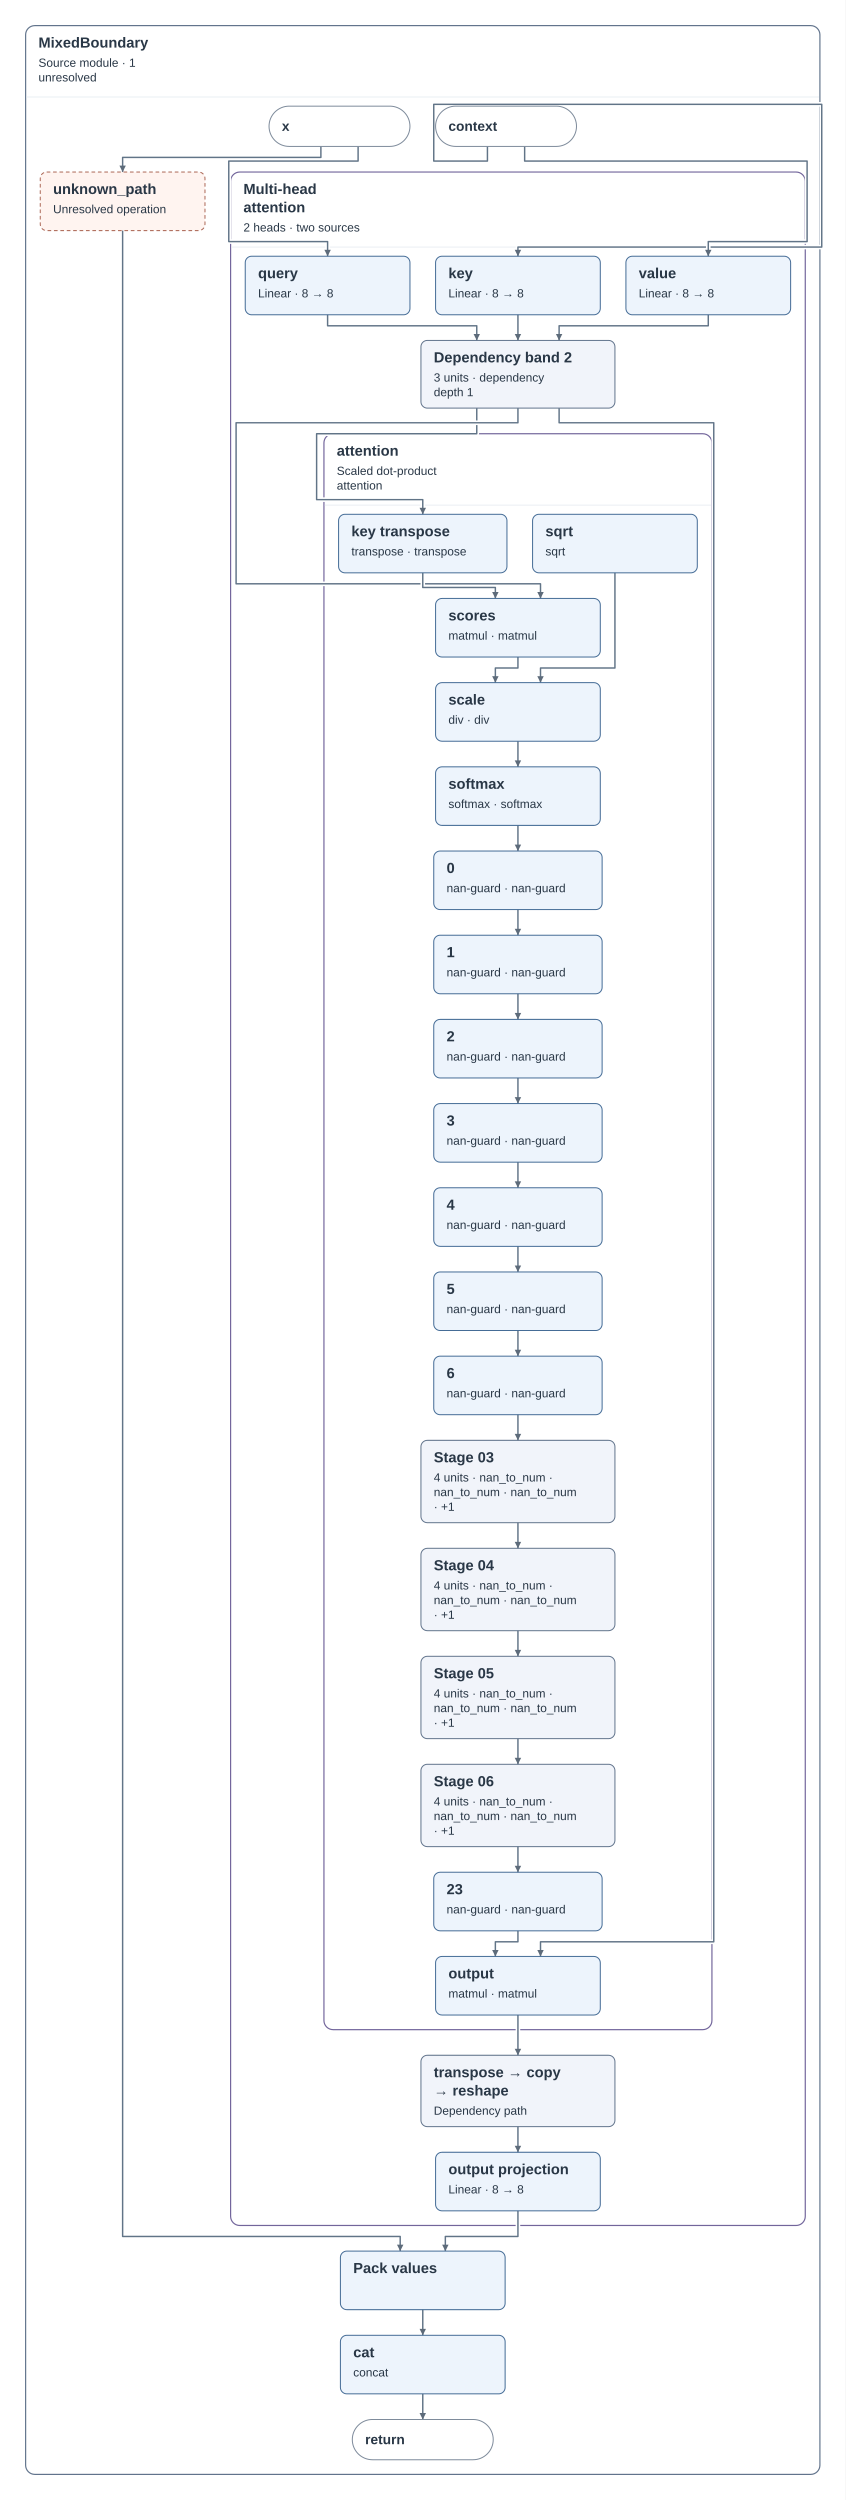
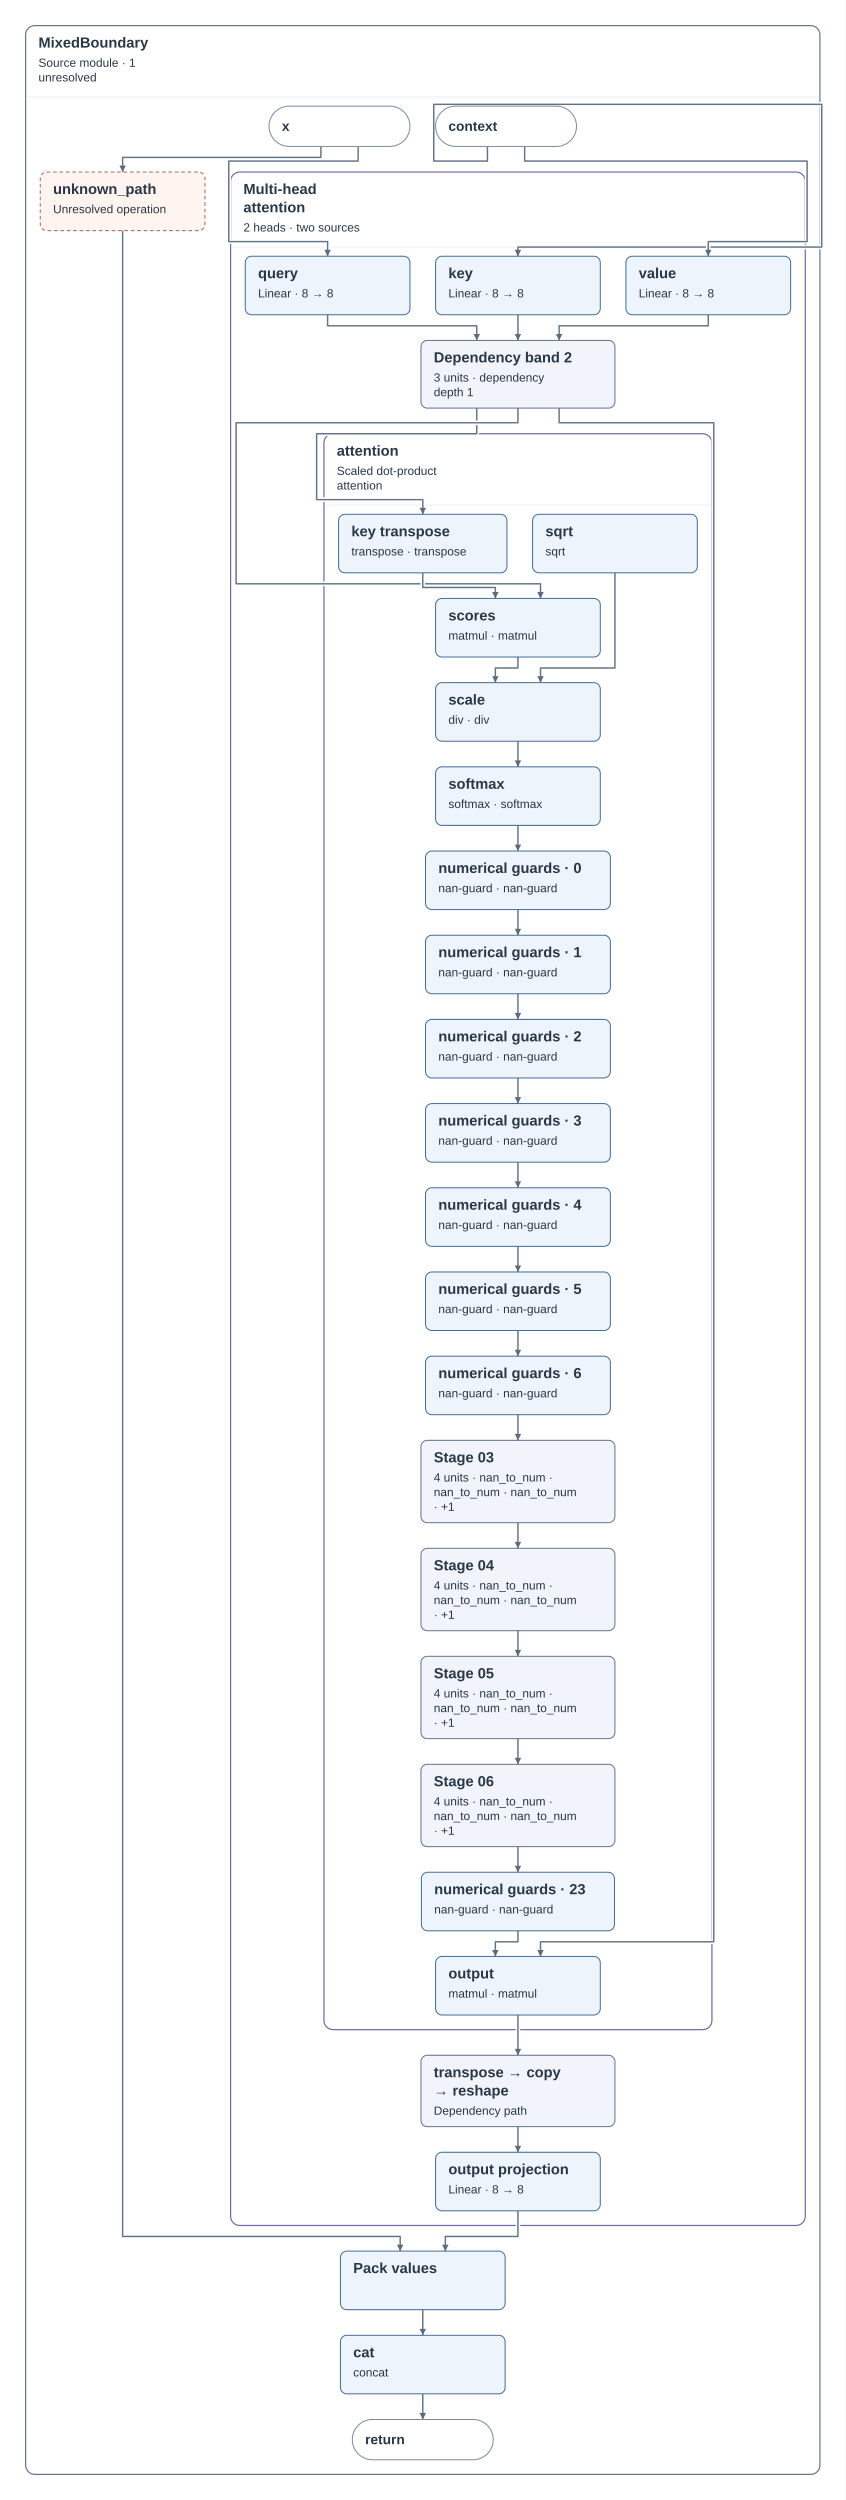
<svg xmlns="http://www.w3.org/2000/svg" class="publication" width="924px" height="2732px" viewBox="4 2 924 2732" role="img" aria-label="MixedBoundary">
  <style>.publication text{font-family:Arial,'Noto Sans SC',sans-serif;fill:#293746} .paper-edge{fill:none;stroke-width:1.6;stroke-linecap:round;stroke-linejoin:round;opacity:1;stroke-dasharray:none}.paper-edge-halo{fill:none;stroke:white;stroke-width:5;stroke-linejoin:round;pointer-events:none}.paper-edge.control{stroke-dasharray:5 4}.paper-port-label{font-size:13px;font-weight:500;fill:#526170}.paper-title{font-weight:600}.paper-caption{fill:#66717f;font-size:13px}</style>
  <defs>
    <marker id="paper-arrow" viewBox="0 0 10 10" refX="9" refY="5" markerWidth="5.5" markerHeight="5.5" orient="auto">
      <path d="M1 1 L9 5 L1 9Z" fill="#5d6b7a" stroke="none" />
    </marker>
  </defs>
  <rect x="4" y="2" width="924" height="2732" fill="#fff" />
  <g id="frames">
    <g class="node" data-node-id="model/90:4:composite:1" data-id="model/90:4:composite:1" transform="translate(32,30)">
      <rect width="868" height="2676" rx="10" fill="#ffffff" stroke="#62748c" stroke-width="1.3" />
      <path d="M1 78 H867" stroke="#e8edf2" fill="none" />
      <text x="14" y="24" font-size="16" class="paper-title">
        <tspan x="14" dy="0">MixedBoundary</tspan>
      </text>
      <text x="14" y="45" class="paper-caption">
        <tspan x="14" dy="0">Source module · 1</tspan>
        <tspan x="14" dy="16">unresolved</tspan>
      </text>
    </g>
    <g class="node" data-node-id="model/90:4:composite:1/68:4:composite:1" data-id="model/90:4:composite:1/68:4:composite:1" transform="translate(256,190)">
      <rect width="628" height="2244" rx="10" fill="#ffffff" stroke="#72659b" stroke-width="1.3" />
      <path d="M1 82 H627" stroke="#e8edf2" fill="none" />
      <text x="14" y="24" font-size="16" class="paper-title">
        <tspan x="14" dy="0">Multi-head</tspan>
        <tspan x="14" dy="20">attention</tspan>
      </text>
      <text x="14" y="65" class="paper-caption">
        <tspan x="14" dy="0">2 heads · two sources</tspan>
      </text>
    </g>
    <g class="node" data-node-id="model/90:4:composite:1/68:4:composite:1/44:0:composite:1" data-id="model/90:4:composite:1/68:4:composite:1/44:0:composite:1" transform="translate(358,476)">
      <rect width="424" height="1744" rx="10" fill="#ffffff" stroke="#72659b" stroke-width="1.3" />
      <path d="M1 78 H423" stroke="#e8edf2" fill="none" />
      <text x="14" y="24" font-size="16" class="paper-title">
        <tspan x="14" dy="0">attention</tspan>
      </text>
      <text x="14" y="45" class="paper-caption">
        <tspan x="14" dy="0">Scaled dot-product</tspan>
        <tspan x="14" dy="16">attention</tspan>
      </text>
    </g>
  </g>
  <g id="edges">
    <path class="paper-edge-halo" d="M395.333,162 L395.333,178 L254,178 L254,266 L362,266 L362,282" />
    <path class="edge paper-edge " data-edge-id="e00004" data-route-valid="true" data-canonical-source="model/90:4:composite:1/68:4:composite:1/68:22:interface:1" data-canonical-target="model/90:4:composite:1/68:4:composite:1/69:24:compute:1" data-source-port="out" data-target-port="arg:0" data-semantic-bindings="[{&quot;constraint&quot;:&quot;constraint:relation:linear-transform:model/90:4:composite:1/68:4:composite:1/69:24:compute:1&quot;,&quot;edge&quot;:&quot;e00004&quot;,&quot;role&quot;:&quot;input&quot;}]" d="M395.333,162 L395.333,178 L254,178 L254,266 L362,266 L362,282" stroke="#617487" marker-end="url(#paper-arrow)" />
    <path class="paper-edge-halo" d="M362,346 L362,358 L525,358 L525,374" />
    <path class="edge paper-edge " data-edge-id="e00005" data-route-valid="true" data-canonical-source="model/90:4:composite:1/68:4:composite:1/69:24:compute:1" data-canonical-target="model/90:4:composite:1/68:4:composite:1/60:4:composite:1/60:21:interface:1" data-source-port="out" data-target-port="x" data-semantic-bindings="[]" d="M362,346 L362,358 L525,358 L525,374" stroke="#617487" marker-end="url(#paper-arrow)" />
    <path class="paper-edge-halo" d="M536.667,162 L536.667,178 L478,178 L478,116 L902,116 L902,272 L570,272 L570,282" />
    <path class="edge paper-edge " data-edge-id="e00020" data-route-valid="true" data-canonical-source="model/90:4:composite:1/68:4:composite:1/68:25:interface:1" data-canonical-target="model/90:4:composite:1/68:4:composite:1/70:24:compute:1" data-source-port="out" data-target-port="arg:0" data-semantic-bindings="[{&quot;constraint&quot;:&quot;constraint:relation:linear-transform:model/90:4:composite:1/68:4:composite:1/70:24:compute:1&quot;,&quot;edge&quot;:&quot;e00020&quot;,&quot;role&quot;:&quot;input&quot;},{&quot;constraint&quot;:&quot;constraint:relation:source-uses:model/90:4:composite:1/90:25:interface:1&quot;,&quot;edge&quot;:&quot;e00020&quot;,&quot;role&quot;:&quot;input&quot;}]" d="M536.667,162 L536.667,178 L478,178 L478,116 L902,116 L902,272 L570,272 L570,282" stroke="#617487" marker-end="url(#paper-arrow)" />
    <path class="paper-edge-halo" d="M570,346 L570,374" />
    <path class="edge paper-edge " data-edge-id="e00021" data-route-valid="true" data-canonical-source="model/90:4:composite:1/68:4:composite:1/70:24:compute:1" data-canonical-target="model/90:4:composite:1/68:4:composite:1/60:4:composite:2/60:21:interface:1" data-source-port="out" data-target-port="x" data-semantic-bindings="[]" d="M570,346 L570,374" stroke="#617487" marker-end="url(#paper-arrow)" />
    <path class="paper-edge-halo" d="M577.333,162 L577.333,178 L886,178 L886,266 L778,266 L778,282" />
    <path class="edge paper-edge " data-edge-id="e00036" data-route-valid="true" data-canonical-source="model/90:4:composite:1/68:4:composite:1/68:34:interface:1" data-canonical-target="model/90:4:composite:1/68:4:composite:1/71:24:compute:1" data-source-port="out" data-target-port="arg:0" data-semantic-bindings="[{&quot;constraint&quot;:&quot;constraint:relation:linear-transform:model/90:4:composite:1/68:4:composite:1/71:24:compute:1&quot;,&quot;edge&quot;:&quot;e00036&quot;,&quot;role&quot;:&quot;input&quot;},{&quot;constraint&quot;:&quot;constraint:relation:source-uses:model/90:4:composite:1/90:25:interface:1&quot;,&quot;edge&quot;:&quot;e00036&quot;,&quot;role&quot;:&quot;input&quot;}]" d="M577.333,162 L577.333,178 L886,178 L886,266 L778,266 L778,282" stroke="#617487" marker-end="url(#paper-arrow)" />
    <path class="paper-edge-halo" d="M778,346 L778,358 L615,358 L615,374" />
    <path class="edge paper-edge " data-edge-id="e00037" data-route-valid="true" data-canonical-source="model/90:4:composite:1/68:4:composite:1/71:24:compute:1" data-canonical-target="model/90:4:composite:1/68:4:composite:1/60:4:composite:3/60:21:interface:1" data-source-port="out" data-target-port="x" data-semantic-bindings="[]" d="M778,346 L778,358 L615,358 L615,374" stroke="#617487" marker-end="url(#paper-arrow)" />
    <path class="paper-edge-halo" d="M525,448 L525,476 L350,476 L350,548 L466,548 L466,564" />
    <path class="edge paper-edge " data-edge-id="e00056" data-route-valid="true" data-canonical-source="model/90:4:composite:1/68:4:composite:1/44:0:composite:1/7:0:composite:1/7:19:interface:1" data-canonical-target="model/90:4:composite:1/68:4:composite:1/44:0:composite:1/7:0:composite:1/8:27:compute:1" data-source-port="out" data-target-port="receiver" data-semantic-bindings="[{&quot;constraint&quot;:&quot;constraint:relation:axis-transform:model/90:4:composite:1/68:4:composite:1/44:0:composite:1/7:0:composite:1/8:27:compute:1&quot;,&quot;edge&quot;:&quot;e00056&quot;,&quot;role&quot;:&quot;input&quot;}]" d="M525,448 L525,476 L350,476 L350,548 L466,548 L466,564" stroke="#617487" marker-end="url(#paper-arrow)" />
    <path class="paper-edge-halo" d="M570,448 L570,464 L262,464 L262,640 L594.667,640 L594.667,656" />
    <path class="edge paper-edge " data-edge-id="e00057" data-route-valid="true" data-canonical-source="model/90:4:composite:1/68:4:composite:1/44:0:composite:1/7:0:composite:1/7:16:interface:1" data-canonical-target="model/90:4:composite:1/68:4:composite:1/44:0:composite:1/7:0:composite:1/8:11:compute:2" data-source-port="out" data-target-port="arg:0" data-semantic-bindings="[{&quot;constraint&quot;:&quot;constraint:relation:source-uses:model/90:4:composite:1/68:4:composite:1/60:4:composite:1/62:15:compute:3&quot;,&quot;edge&quot;:&quot;e00057&quot;,&quot;role&quot;:&quot;input&quot;}]" d="M570,448 L570,464 L262,464 L262,640 L594.667,640 L594.667,656" stroke="#617487" marker-end="url(#paper-arrow)" />
    <path class="paper-edge-halo" d="M466,628 L466,644 L545.333,644 L545.333,656" />
    <path class="edge paper-edge " data-edge-id="e00058" data-route-valid="true" data-canonical-source="model/90:4:composite:1/68:4:composite:1/44:0:composite:1/7:0:composite:1/8:27:compute:1" data-canonical-target="model/90:4:composite:1/68:4:composite:1/44:0:composite:1/7:0:composite:1/8:11:compute:2" data-source-port="out" data-target-port="arg:1" data-semantic-bindings="[]" d="M466,628 L466,644 L545.333,644 L545.333,656" stroke="#617487" marker-end="url(#paper-arrow)" />
    <path class="paper-edge-halo" d="M570,720 L570,732 L545.333,732 L545.333,748" />
    <path class="edge paper-edge " data-edge-id="e00059" data-route-valid="true" data-canonical-source="model/90:4:composite:1/68:4:composite:1/44:0:composite:1/7:0:composite:1/8:11:compute:2" data-canonical-target="model/90:4:composite:1/68:4:composite:1/44:0:composite:1/7:0:composite:1/8:11:compute:1" data-source-port="out" data-target-port="0" data-semantic-bindings="[{&quot;constraint&quot;:&quot;constraint:relation:arithmetic:model/90:4:composite:1/68:4:composite:1/44:0:composite:1/7:0:composite:1/8:11:compute:1&quot;,&quot;edge&quot;:&quot;e00059&quot;,&quot;role&quot;:&quot;input&quot;}]" d="M570,720 L570,732 L545.333,732 L545.333,748" stroke="#617487" marker-end="url(#paper-arrow)" />
    <path class="paper-edge-halo" d="M676,628 L676,732 L594.667,732 L594.667,748" />
    <path class="edge paper-edge " data-edge-id="e00062" data-route-valid="true" data-canonical-source="model/90:4:composite:1/68:4:composite:1/44:0:composite:1/7:0:composite:1/8:50:compute:1" data-canonical-target="model/90:4:composite:1/68:4:composite:1/44:0:composite:1/7:0:composite:1/8:11:compute:1" data-source-port="out" data-target-port="2" data-semantic-bindings="[{&quot;constraint&quot;:&quot;constraint:relation:arithmetic:model/90:4:composite:1/68:4:composite:1/44:0:composite:1/7:0:composite:1/8:11:compute:1&quot;,&quot;edge&quot;:&quot;e00062&quot;,&quot;role&quot;:&quot;input&quot;}]" d="M676,628 L676,732 L594.667,732 L594.667,748" stroke="#617487" marker-end="url(#paper-arrow)" />
    <path class="paper-edge-halo" d="M570,812 L570,840" />
    <path class="edge paper-edge " data-edge-id="e00066" data-route-valid="true" data-canonical-source="model/90:4:composite:1/68:4:composite:1/44:0:composite:1/11:0:composite:1/11:22:interface:1" data-canonical-target="model/90:4:composite:1/68:4:composite:1/44:0:composite:1/11:0:composite:1/12:14:compute:1" data-source-port="out" data-target-port="arg:0" data-semantic-bindings="[{&quot;constraint&quot;:&quot;constraint:relation:axis-normalization:model/90:4:composite:1/68:4:composite:1/44:0:composite:1/11:0:composite:1/12:14:compute:1&quot;,&quot;edge&quot;:&quot;e00066&quot;,&quot;role&quot;:&quot;input&quot;}]" d="M570,812 L570,840" stroke="#617487" marker-end="url(#paper-arrow)" />
    <path class="paper-edge-halo" d="M570,904 L570,932" />
    <path class="edge paper-edge " data-edge-id="e00068" data-route-valid="true" data-canonical-source="model/90:4:composite:1/68:4:composite:1/44:0:composite:1/11:0:composite:1/12:4:value-alias:1" data-canonical-target="model/90:4:composite:1/68:4:composite:1/44:0:composite:1/11:0:composite:1/13:14:compute:1" data-source-port="out" data-target-port="arg:0" data-semantic-bindings="[]" d="M570,904 L570,932" stroke="#617487" marker-end="url(#paper-arrow)" />
    <path class="paper-edge-halo" d="M570,996 L570,1024" />
    <path class="edge paper-edge " data-edge-id="e00070" data-route-valid="true" data-canonical-source="model/90:4:composite:1/68:4:composite:1/44:0:composite:1/11:0:composite:1/13:4:value-alias:1" data-canonical-target="model/90:4:composite:1/68:4:composite:1/44:0:composite:1/11:0:composite:1/14:14:compute:1" data-source-port="out" data-target-port="arg:0" data-semantic-bindings="[]" d="M570,996 L570,1024" stroke="#617487" marker-end="url(#paper-arrow)" />
    <path class="paper-edge-halo" d="M570,1088 L570,1116" />
    <path class="edge paper-edge " data-edge-id="e00072" data-route-valid="true" data-canonical-source="model/90:4:composite:1/68:4:composite:1/44:0:composite:1/11:0:composite:1/14:4:value-alias:1" data-canonical-target="model/90:4:composite:1/68:4:composite:1/44:0:composite:1/11:0:composite:1/15:14:compute:1" data-source-port="out" data-target-port="arg:0" data-semantic-bindings="[]" d="M570,1088 L570,1116" stroke="#617487" marker-end="url(#paper-arrow)" />
    <path class="paper-edge-halo" d="M570,1180 L570,1208" />
    <path class="edge paper-edge " data-edge-id="e00074" data-route-valid="true" data-canonical-source="model/90:4:composite:1/68:4:composite:1/44:0:composite:1/11:0:composite:1/15:4:value-alias:1" data-canonical-target="model/90:4:composite:1/68:4:composite:1/44:0:composite:1/11:0:composite:1/16:14:compute:1" data-source-port="out" data-target-port="arg:0" data-semantic-bindings="[]" d="M570,1180 L570,1208" stroke="#617487" marker-end="url(#paper-arrow)" />
    <path class="paper-edge-halo" d="M570,1272 L570,1300" />
    <path class="edge paper-edge " data-edge-id="e00076" data-route-valid="true" data-canonical-source="model/90:4:composite:1/68:4:composite:1/44:0:composite:1/11:0:composite:1/16:4:value-alias:1" data-canonical-target="model/90:4:composite:1/68:4:composite:1/44:0:composite:1/11:0:composite:1/17:14:compute:1" data-source-port="out" data-target-port="arg:0" data-semantic-bindings="[]" d="M570,1272 L570,1300" stroke="#617487" marker-end="url(#paper-arrow)" />
    <path class="paper-edge-halo" d="M570,1364 L570,1392" />
    <path class="edge paper-edge " data-edge-id="e00078" data-route-valid="true" data-canonical-source="model/90:4:composite:1/68:4:composite:1/44:0:composite:1/11:0:composite:1/17:4:value-alias:1" data-canonical-target="model/90:4:composite:1/68:4:composite:1/44:0:composite:1/11:0:composite:1/18:14:compute:1" data-source-port="out" data-target-port="arg:0" data-semantic-bindings="[]" d="M570,1364 L570,1392" stroke="#617487" marker-end="url(#paper-arrow)" />
    <path class="paper-edge-halo" d="M570,1456 L570,1484" />
    <path class="edge paper-edge " data-edge-id="e00080" data-route-valid="true" data-canonical-source="model/90:4:composite:1/68:4:composite:1/44:0:composite:1/11:0:composite:1/18:4:value-alias:1" data-canonical-target="model/90:4:composite:1/68:4:composite:1/44:0:composite:1/11:0:composite:1/19:14:compute:1" data-source-port="out" data-target-port="arg:0" data-semantic-bindings="[]" d="M570,1456 L570,1484" stroke="#617487" marker-end="url(#paper-arrow)" />
    <path class="paper-edge-halo" d="M570,1548 L570,1576" />
    <path class="edge paper-edge " data-edge-id="e00082" data-route-valid="true" data-canonical-source="model/90:4:composite:1/68:4:composite:1/44:0:composite:1/11:0:composite:1/19:4:value-alias:1" data-canonical-target="model/90:4:composite:1/68:4:composite:1/44:0:composite:1/11:0:composite:1/20:14:compute:1" data-source-port="out" data-target-port="arg:0" data-semantic-bindings="[]" d="M570,1548 L570,1576" stroke="#617487" marker-end="url(#paper-arrow)" />
    <path class="paper-edge-halo" d="M570,1666 L570,1694" />
    <path class="edge paper-edge " data-edge-id="e00090" data-route-valid="true" data-canonical-source="model/90:4:composite:1/68:4:composite:1/44:0:composite:1/11:0:composite:1/23:4:value-alias:1" data-canonical-target="model/90:4:composite:1/68:4:composite:1/44:0:composite:1/11:0:composite:1/24:14:compute:1" data-source-port="out" data-target-port="arg:0" data-semantic-bindings="[]" d="M570,1666 L570,1694" stroke="#617487" marker-end="url(#paper-arrow)" />
    <path class="paper-edge-halo" d="M570,1784 L570,1812" />
    <path class="edge paper-edge " data-edge-id="e00098" data-route-valid="true" data-canonical-source="model/90:4:composite:1/68:4:composite:1/44:0:composite:1/11:0:composite:1/27:4:value-alias:1" data-canonical-target="model/90:4:composite:1/68:4:composite:1/44:0:composite:1/11:0:composite:1/28:14:compute:1" data-source-port="out" data-target-port="arg:0" data-semantic-bindings="[]" d="M570,1784 L570,1812" stroke="#617487" marker-end="url(#paper-arrow)" />
    <path class="paper-edge-halo" d="M570,1902 L570,1930" />
    <path class="edge paper-edge " data-edge-id="e00106" data-route-valid="true" data-canonical-source="model/90:4:composite:1/68:4:composite:1/44:0:composite:1/11:0:composite:1/31:4:value-alias:1" data-canonical-target="model/90:4:composite:1/68:4:composite:1/44:0:composite:1/11:0:composite:1/32:14:compute:1" data-source-port="out" data-target-port="arg:0" data-semantic-bindings="[]" d="M570,1902 L570,1930" stroke="#617487" marker-end="url(#paper-arrow)" />
    <path class="paper-edge-halo" d="M570,2020 L570,2048" />
    <path class="edge paper-edge " data-edge-id="e00114" data-route-valid="true" data-canonical-source="model/90:4:composite:1/68:4:composite:1/44:0:composite:1/11:0:composite:1/35:4:value-alias:1" data-canonical-target="model/90:4:composite:1/68:4:composite:1/44:0:composite:1/11:0:composite:1/36:14:compute:1" data-source-port="out" data-target-port="arg:0" data-semantic-bindings="[]" d="M570,2020 L570,2048" stroke="#617487" marker-end="url(#paper-arrow)" />
    <path class="paper-edge-halo" d="M570,2112 L570,2124 L545.333,2124 L545.333,2140" />
    <path class="edge paper-edge " data-edge-id="e00120" data-route-valid="true" data-canonical-source="model/90:4:composite:1/68:4:composite:1/44:0:composite:1/40:0:composite:1/40:20:interface:1" data-canonical-target="model/90:4:composite:1/68:4:composite:1/44:0:composite:1/40:0:composite:1/41:11:compute:1" data-source-port="out" data-target-port="arg:0" data-semantic-bindings="[]" d="M570,2112 L570,2124 L545.333,2124 L545.333,2140" stroke="#617487" marker-end="url(#paper-arrow)" />
    <path class="paper-edge-halo" d="M615,448 L615,464 L784,464 L784,2124 L594.667,2124 L594.667,2140" />
    <path class="edge paper-edge " data-edge-id="e00121" data-route-valid="true" data-canonical-source="model/90:4:composite:1/68:4:composite:1/44:0:composite:1/40:0:composite:1/40:29:interface:1" data-canonical-target="model/90:4:composite:1/68:4:composite:1/44:0:composite:1/40:0:composite:1/41:11:compute:1" data-source-port="out" data-target-port="arg:1" data-semantic-bindings="[]" d="M615,448 L615,464 L784,464 L784,2124 L594.667,2124 L594.667,2140" stroke="#617487" marker-end="url(#paper-arrow)" />
    <path class="paper-edge-halo" d="M570,2204 L570,2248" />
    <path class="edge paper-edge " data-edge-id="e00124" data-route-valid="true" data-canonical-source="model/90:4:composite:1/68:4:composite:1/44:0:composite:1/47:4:interface:1" data-canonical-target="model/90:4:composite:1/68:4:composite:1/64:4:composite:1/64:22:interface:1" data-source-port="out" data-target-port="x" data-semantic-bindings="[]" d="M570,2204 L570,2248" stroke="#617487" marker-end="url(#paper-arrow)" />
    <path class="paper-edge-halo" d="M570,2326 L570,2354" />
    <path class="edge paper-edge " data-edge-id="e00140" data-route-valid="true" data-canonical-source="model/90:4:composite:1/68:4:composite:1/64:4:composite:1/66:8:interface:1" data-canonical-target="model/90:4:composite:1/68:4:composite:1/72:15:compute:1" data-source-port="out" data-target-port="arg:0" data-semantic-bindings="[{&quot;constraint&quot;:&quot;constraint:relation:linear-transform:model/90:4:composite:1/68:4:composite:1/72:15:compute:1&quot;,&quot;edge&quot;:&quot;e00140&quot;,&quot;role&quot;:&quot;input&quot;}]" d="M570,2326 L570,2354" stroke="#617487" marker-end="url(#paper-arrow)" />
    <path class="paper-edge-halo" d="M354.667,162 L354.667,174 L138,174 L138,190" />
    <path class="edge paper-edge " data-edge-id="e00143" data-route-valid="true" data-canonical-source="model/90:4:composite:1/90:22:interface:1" data-canonical-target="model/90:4:composite:1/92:16:opaque:1" data-source-port="out" data-target-port="arg:0" data-semantic-bindings="[{&quot;constraint&quot;:&quot;constraint:relation:unknown-boundary:model/90:4:composite:1/92:16:opaque:1&quot;,&quot;edge&quot;:&quot;e00143&quot;,&quot;role&quot;:&quot;input&quot;}]" d="M354.667,162 L354.667,174 L138,174 L138,190" stroke="#617487" marker-end="url(#paper-arrow)" />
    <path class="paper-edge-halo" d="M570,2418 L570,2446 L490.667,2446 L490.667,2462" />
    <path class="edge paper-edge " data-edge-id="e00145" data-route-valid="true" data-canonical-source="model/90:4:composite:1/91:8:value-alias:1" data-canonical-target="model/90:4:composite:1/93:25:compute:1" data-source-port="out" data-target-port="0" data-semantic-bindings="[]" d="M570,2418 L570,2446 L490.667,2446 L490.667,2462" stroke="#617487" marker-end="url(#paper-arrow)" />
    <path class="paper-edge-halo" d="M138,254 L138,2446 L441.333,2446 L441.333,2462" />
    <path class="edge paper-edge " data-edge-id="e00146" data-route-valid="true" data-canonical-source="model/90:4:composite:1/92:8:value-alias:1" data-canonical-target="model/90:4:composite:1/93:25:compute:1" data-source-port="out" data-target-port="1" data-semantic-bindings="[{&quot;constraint&quot;:&quot;constraint:relation:unknown-boundary:model/90:4:composite:1/92:16:opaque:1&quot;,&quot;edge&quot;:&quot;e00144&quot;,&quot;role&quot;:&quot;result&quot;}]" d="M138,254 L138,2446 L441.333,2446 L441.333,2462" stroke="#617487" marker-end="url(#paper-arrow)" />
    <path class="paper-edge-halo" d="M466,2526 L466,2554" />
    <path class="edge paper-edge " data-edge-id="e00147" data-route-valid="true" data-canonical-source="model/90:4:composite:1/93:25:compute:1" data-canonical-target="model/90:4:composite:1/93:15:compute:1" data-source-port="out" data-target-port="arg:0" data-semantic-bindings="[]" d="M466,2526 L466,2554" stroke="#617487" marker-end="url(#paper-arrow)" />
    <path class="paper-edge-halo" d="M466,2618 L466,2646" />
    <path class="edge paper-edge " data-edge-id="e00148" data-route-valid="true" data-canonical-source="model/90:4:composite:1/93:15:compute:1" data-canonical-target="model/90:4:composite:1/93:8:interface:1" data-source-port="out" data-target-port="in" data-semantic-bindings="[]" d="M466,2618 L466,2646" stroke="#617487" marker-end="url(#paper-arrow)" />
  </g>
  <g id="nodes">
    <g class="node" data-node-id="model/90:4:composite:1/90:22:interface:1" data-id="model/90:4:composite:1/90:22:interface:1" transform="translate(298,118)">
      <rect width="154" height="44" rx="22" fill="#ffffff" stroke="#7e8b9b" stroke-width="1.1" />
      <text x="14" y="27" font-size="15" class="paper-title">
        <tspan x="14" dy="0">x</tspan>
      </text>
    </g>
    <g class="node" data-node-id="model/90:4:composite:1/90:25:interface:1" data-id="model/90:4:composite:1/90:25:interface:1" transform="translate(480,118)">
      <rect width="154" height="44" rx="22" fill="#ffffff" stroke="#7e8b9b" stroke-width="1.1" />
      <text x="14" y="27" font-size="15" class="paper-title">
        <tspan x="14" dy="0">context</tspan>
      </text>
    </g>
    <g class="node" data-node-id="model/90:4:composite:1/92:16:opaque:1" data-id="model/90:4:composite:1/92:16:opaque:1" transform="translate(48,190)">
      <rect width="180" height="64" rx="7" fill="#fff4f0" stroke="#ac6857" stroke-width="1.1" stroke-dasharray="4 3" />
      <text x="14" y="24" font-size="16" class="paper-title">
        <tspan x="14" dy="0">unknown_path</tspan>
      </text>
      <text x="14" y="45" class="paper-caption">
        <tspan x="14" dy="0">Unresolved operation</tspan>
      </text>
    </g>
    <g class="node" data-node-id="model/90:4:composite:1/93:25:compute:1" data-id="model/90:4:composite:1/93:25:compute:1" transform="translate(376,2462)">
      <rect width="180" height="64" rx="7" fill="#edf4fc" stroke="#456c96" stroke-width="1.1" />
      <text x="14" y="24" font-size="16" class="paper-title">
        <tspan x="14" dy="0">Pack values</tspan>
      </text>
    </g>
    <g class="node" data-node-id="model/90:4:composite:1/93:15:compute:1" data-id="model/90:4:composite:1/93:15:compute:1" transform="translate(376,2554)">
      <rect width="180" height="64" rx="7" fill="#edf4fc" stroke="#456c96" stroke-width="1.1" />
      <text x="14" y="24" font-size="16" class="paper-title">
        <tspan x="14" dy="0">cat</tspan>
      </text>
      <text x="14" y="45" class="paper-caption">
        <tspan x="14" dy="0">concat</tspan>
      </text>
    </g>
    <g class="node" data-node-id="model/90:4:composite:1/93:8:interface:1" data-id="model/90:4:composite:1/93:8:interface:1" transform="translate(389,2646)">
      <rect width="154" height="44" rx="22" fill="#ffffff" stroke="#7e8b9b" stroke-width="1.1" />
      <text x="14" y="27" font-size="15" class="paper-title">
        <tspan x="14" dy="0">return</tspan>
      </text>
    </g>
    <g class="node" data-node-id="model/90:4:composite:1/68:4:composite:1/69:24:compute:1" data-id="model/90:4:composite:1/68:4:composite:1/69:24:compute:1" transform="translate(272,282)">
      <rect width="180" height="64" rx="7" fill="#edf4fc" stroke="#456c96" stroke-width="1.1" />
      <text x="14" y="24" font-size="16" class="paper-title">
        <tspan x="14" dy="0">query</tspan>
      </text>
      <text x="14" y="45" class="paper-caption">
        <tspan x="14" dy="0">Linear · 8 → 8</tspan>
      </text>
    </g>
    <g class="node" data-node-id="model/90:4:composite:1/68:4:composite:1/70:24:compute:1" data-id="model/90:4:composite:1/68:4:composite:1/70:24:compute:1" transform="translate(480,282)">
      <rect width="180" height="64" rx="7" fill="#edf4fc" stroke="#456c96" stroke-width="1.1" />
      <text x="14" y="24" font-size="16" class="paper-title">
        <tspan x="14" dy="0">key</tspan>
      </text>
      <text x="14" y="45" class="paper-caption">
        <tspan x="14" dy="0">Linear · 8 → 8</tspan>
      </text>
    </g>
    <g class="node" data-node-id="model/90:4:composite:1/68:4:composite:1/71:24:compute:1" data-id="model/90:4:composite:1/68:4:composite:1/71:24:compute:1" transform="translate(688,282)">
      <rect width="180" height="64" rx="7" fill="#edf4fc" stroke="#456c96" stroke-width="1.1" />
      <text x="14" y="24" font-size="16" class="paper-title">
        <tspan x="14" dy="0">value</tspan>
      </text>
      <text x="14" y="45" class="paper-caption">
        <tspan x="14" dy="0">Linear · 8 → 8</tspan>
      </text>
    </g>
    <g class="node" data-node-id="model/90:4:composite:1/68:4:composite:1/64:4:composite:1" data-id="model/90:4:composite:1/68:4:composite:1/64:4:composite:1" transform="translate(464,2248)">
      <rect width="212" height="78" rx="7" fill="#f1f4fa" stroke="#62748c" stroke-width="1.1" />
      <text x="14" y="24" font-size="16" class="paper-title">
        <tspan x="14" dy="0">transpose → copy</tspan>
        <tspan x="14" dy="20">→ reshape</tspan>
      </text>
      <text x="14" y="65" class="paper-caption">
        <tspan x="14" dy="0">Dependency path</tspan>
      </text>
    </g>
    <g class="node" data-node-id="model/90:4:composite:1/68:4:composite:1/72:15:compute:1" data-id="model/90:4:composite:1/68:4:composite:1/72:15:compute:1" transform="translate(480,2354)">
      <rect width="180" height="64" rx="7" fill="#edf4fc" stroke="#456c96" stroke-width="1.1" />
      <text x="14" y="24" font-size="16" class="paper-title">
        <tspan x="14" dy="0">output projection</tspan>
      </text>
      <text x="14" y="45" class="paper-caption">
        <tspan x="14" dy="0">Linear · 8 → 8</tspan>
      </text>
    </g>
    <g class="node" data-node-id="paper:dependency-band:32c4894f" data-id="paper:dependency-band:32c4894f" transform="translate(464,374)">
      <rect width="212" height="74" rx="7" fill="#f1f4fa" stroke="#62748c" stroke-width="1.1" />
      <text x="14" y="24" font-size="16" class="paper-title">
        <tspan x="14" dy="0">Dependency band 2</tspan>
      </text>
      <text x="14" y="45" class="paper-caption">
        <tspan x="14" dy="0">3 units · dependency</tspan>
        <tspan x="14" dy="16">depth 1</tspan>
      </text>
    </g>
    <g class="node" data-node-id="model/90:4:composite:1/68:4:composite:1/44:0:composite:1/7:0:composite:1/8:11:compute:1" data-id="model/90:4:composite:1/68:4:composite:1/44:0:composite:1/7:0:composite:1/8:11:compute:1" transform="translate(480,748)">
      <rect width="180" height="64" rx="7" fill="#edf4fc" stroke="#456c96" stroke-width="1.1" />
      <text x="14" y="24" font-size="16" class="paper-title">
        <tspan x="14" dy="0">scale</tspan>
      </text>
      <text x="14" y="45" class="paper-caption">
        <tspan x="14" dy="0">div · div</tspan>
      </text>
    </g>
    <g class="node" data-node-id="model/90:4:composite:1/68:4:composite:1/44:0:composite:1/7:0:composite:1/8:27:compute:1" data-id="model/90:4:composite:1/68:4:composite:1/44:0:composite:1/7:0:composite:1/8:27:compute:1" transform="translate(374,564)">
      <rect width="184" height="64" rx="7" fill="#edf4fc" stroke="#456c96" stroke-width="1.1" />
      <text x="14" y="24" font-size="16" class="paper-title">
        <tspan x="14" dy="0">key transpose</tspan>
      </text>
      <text x="14" y="45" class="paper-caption">
        <tspan x="14" dy="0">transpose · transpose</tspan>
      </text>
    </g>
    <g class="node" data-node-id="model/90:4:composite:1/68:4:composite:1/44:0:composite:1/7:0:composite:1/8:11:compute:2" data-id="model/90:4:composite:1/68:4:composite:1/44:0:composite:1/7:0:composite:1/8:11:compute:2" transform="translate(480,656)">
      <rect width="180" height="64" rx="7" fill="#edf4fc" stroke="#456c96" stroke-width="1.1" />
      <text x="14" y="24" font-size="16" class="paper-title">
        <tspan x="14" dy="0">scores</tspan>
      </text>
      <text x="14" y="45" class="paper-caption">
        <tspan x="14" dy="0">matmul · matmul</tspan>
      </text>
    </g>
    <g class="node" data-node-id="model/90:4:composite:1/68:4:composite:1/44:0:composite:1/7:0:composite:1/8:50:compute:1" data-id="model/90:4:composite:1/68:4:composite:1/44:0:composite:1/7:0:composite:1/8:50:compute:1" transform="translate(586,564)">
      <rect width="180" height="64" rx="7" fill="#edf4fc" stroke="#456c96" stroke-width="1.1" />
      <text x="14" y="24" font-size="16" class="paper-title">
        <tspan x="14" dy="0">sqrt</tspan>
      </text>
      <text x="14" y="45" class="paper-caption">
        <tspan x="14" dy="0">sqrt</tspan>
      </text>
    </g>
    <g class="node" data-node-id="model/90:4:composite:1/68:4:composite:1/44:0:composite:1/11:0:composite:1/12:14:compute:1" data-id="model/90:4:composite:1/68:4:composite:1/44:0:composite:1/11:0:composite:1/12:14:compute:1" transform="translate(480,840)">
      <rect width="180" height="64" rx="7" fill="#edf4fc" stroke="#456c96" stroke-width="1.1" />
      <text x="14" y="24" font-size="16" class="paper-title">
        <tspan x="14" dy="0">softmax</tspan>
      </text>
      <text x="14" y="45" class="paper-caption">
        <tspan x="14" dy="0">softmax · softmax</tspan>
      </text>
    </g>
-     <g class="node" data-node-id="model/90:4:composite:1/68:4:composite:1/44:0:composite:1/11:0:composite:1/13:14:compute:1" data-id="model/90:4:composite:1/68:4:composite:1/44:0:composite:1/11:0:composite:1/13:14:compute:1" transform="translate(478,932)">
-       <rect width="184" height="64" rx="7" fill="#edf4fc" stroke="#456c96" stroke-width="1.1" />
-       <text x="14" y="24" font-size="16" class="paper-title">
-         <tspan x="14" dy="0">0</tspan>
-       </text>
-       <text x="14" y="45" class="paper-caption">
-         <tspan x="14" dy="0">nan-guard · nan-guard</tspan>
-       </text>
-     </g>
-     <g class="node" data-node-id="model/90:4:composite:1/68:4:composite:1/44:0:composite:1/11:0:composite:1/14:14:compute:1" data-id="model/90:4:composite:1/68:4:composite:1/44:0:composite:1/11:0:composite:1/14:14:compute:1" transform="translate(478,1024)">
-       <rect width="184" height="64" rx="7" fill="#edf4fc" stroke="#456c96" stroke-width="1.1" />
-       <text x="14" y="24" font-size="16" class="paper-title">
-         <tspan x="14" dy="0">1</tspan>
-       </text>
-       <text x="14" y="45" class="paper-caption">
-         <tspan x="14" dy="0">nan-guard · nan-guard</tspan>
-       </text>
-     </g>
-     <g class="node" data-node-id="model/90:4:composite:1/68:4:composite:1/44:0:composite:1/11:0:composite:1/15:14:compute:1" data-id="model/90:4:composite:1/68:4:composite:1/44:0:composite:1/11:0:composite:1/15:14:compute:1" transform="translate(478,1116)">
-       <rect width="184" height="64" rx="7" fill="#edf4fc" stroke="#456c96" stroke-width="1.1" />
-       <text x="14" y="24" font-size="16" class="paper-title">
-         <tspan x="14" dy="0">2</tspan>
-       </text>
-       <text x="14" y="45" class="paper-caption">
-         <tspan x="14" dy="0">nan-guard · nan-guard</tspan>
-       </text>
-     </g>
-     <g class="node" data-node-id="model/90:4:composite:1/68:4:composite:1/44:0:composite:1/11:0:composite:1/16:14:compute:1" data-id="model/90:4:composite:1/68:4:composite:1/44:0:composite:1/11:0:composite:1/16:14:compute:1" transform="translate(478,1208)">
-       <rect width="184" height="64" rx="7" fill="#edf4fc" stroke="#456c96" stroke-width="1.1" />
-       <text x="14" y="24" font-size="16" class="paper-title">
-         <tspan x="14" dy="0">3</tspan>
-       </text>
-       <text x="14" y="45" class="paper-caption">
-         <tspan x="14" dy="0">nan-guard · nan-guard</tspan>
-       </text>
-     </g>
-     <g class="node" data-node-id="model/90:4:composite:1/68:4:composite:1/44:0:composite:1/11:0:composite:1/17:14:compute:1" data-id="model/90:4:composite:1/68:4:composite:1/44:0:composite:1/11:0:composite:1/17:14:compute:1" transform="translate(478,1300)">
-       <rect width="184" height="64" rx="7" fill="#edf4fc" stroke="#456c96" stroke-width="1.1" />
-       <text x="14" y="24" font-size="16" class="paper-title">
-         <tspan x="14" dy="0">4</tspan>
-       </text>
-       <text x="14" y="45" class="paper-caption">
-         <tspan x="14" dy="0">nan-guard · nan-guard</tspan>
-       </text>
-     </g>
-     <g class="node" data-node-id="model/90:4:composite:1/68:4:composite:1/44:0:composite:1/11:0:composite:1/18:14:compute:1" data-id="model/90:4:composite:1/68:4:composite:1/44:0:composite:1/11:0:composite:1/18:14:compute:1" transform="translate(478,1392)">
-       <rect width="184" height="64" rx="7" fill="#edf4fc" stroke="#456c96" stroke-width="1.1" />
-       <text x="14" y="24" font-size="16" class="paper-title">
-         <tspan x="14" dy="0">5</tspan>
-       </text>
-       <text x="14" y="45" class="paper-caption">
-         <tspan x="14" dy="0">nan-guard · nan-guard</tspan>
-       </text>
-     </g>
-     <g class="node" data-node-id="model/90:4:composite:1/68:4:composite:1/44:0:composite:1/11:0:composite:1/19:14:compute:1" data-id="model/90:4:composite:1/68:4:composite:1/44:0:composite:1/11:0:composite:1/19:14:compute:1" transform="translate(478,1484)">
-       <rect width="184" height="64" rx="7" fill="#edf4fc" stroke="#456c96" stroke-width="1.1" />
-       <text x="14" y="24" font-size="16" class="paper-title">
-         <tspan x="14" dy="0">6</tspan>
-       </text>
-       <text x="14" y="45" class="paper-caption">
-         <tspan x="14" dy="0">nan-guard · nan-guard</tspan>
-       </text>
-     </g>
-     <g class="node" data-node-id="model/90:4:composite:1/68:4:composite:1/44:0:composite:1/11:0:composite:1/36:14:compute:1" data-id="model/90:4:composite:1/68:4:composite:1/44:0:composite:1/11:0:composite:1/36:14:compute:1" transform="translate(478,2048)">
-       <rect width="184" height="64" rx="7" fill="#edf4fc" stroke="#456c96" stroke-width="1.1" />
-       <text x="14" y="24" font-size="16" class="paper-title">
-         <tspan x="14" dy="0">23</tspan>
+     <g class="node" data-node-id="model/90:4:composite:1/68:4:composite:1/44:0:composite:1/11:0:composite:1/13:14:compute:1" data-id="model/90:4:composite:1/68:4:composite:1/44:0:composite:1/11:0:composite:1/13:14:compute:1" transform="translate(469,932)">
+       <rect width="202" height="64" rx="7" fill="#edf4fc" stroke="#456c96" stroke-width="1.1" />
+       <text x="14" y="24" font-size="16" class="paper-title">
+         <tspan x="14" dy="0">numerical guards · 0</tspan>
+       </text>
+       <text x="14" y="45" class="paper-caption">
+         <tspan x="14" dy="0">nan-guard · nan-guard</tspan>
+       </text>
+     </g>
+     <g class="node" data-node-id="model/90:4:composite:1/68:4:composite:1/44:0:composite:1/11:0:composite:1/14:14:compute:1" data-id="model/90:4:composite:1/68:4:composite:1/44:0:composite:1/11:0:composite:1/14:14:compute:1" transform="translate(469,1024)">
+       <rect width="202" height="64" rx="7" fill="#edf4fc" stroke="#456c96" stroke-width="1.1" />
+       <text x="14" y="24" font-size="16" class="paper-title">
+         <tspan x="14" dy="0">numerical guards · 1</tspan>
+       </text>
+       <text x="14" y="45" class="paper-caption">
+         <tspan x="14" dy="0">nan-guard · nan-guard</tspan>
+       </text>
+     </g>
+     <g class="node" data-node-id="model/90:4:composite:1/68:4:composite:1/44:0:composite:1/11:0:composite:1/15:14:compute:1" data-id="model/90:4:composite:1/68:4:composite:1/44:0:composite:1/11:0:composite:1/15:14:compute:1" transform="translate(469,1116)">
+       <rect width="202" height="64" rx="7" fill="#edf4fc" stroke="#456c96" stroke-width="1.1" />
+       <text x="14" y="24" font-size="16" class="paper-title">
+         <tspan x="14" dy="0">numerical guards · 2</tspan>
+       </text>
+       <text x="14" y="45" class="paper-caption">
+         <tspan x="14" dy="0">nan-guard · nan-guard</tspan>
+       </text>
+     </g>
+     <g class="node" data-node-id="model/90:4:composite:1/68:4:composite:1/44:0:composite:1/11:0:composite:1/16:14:compute:1" data-id="model/90:4:composite:1/68:4:composite:1/44:0:composite:1/11:0:composite:1/16:14:compute:1" transform="translate(469,1208)">
+       <rect width="202" height="64" rx="7" fill="#edf4fc" stroke="#456c96" stroke-width="1.1" />
+       <text x="14" y="24" font-size="16" class="paper-title">
+         <tspan x="14" dy="0">numerical guards · 3</tspan>
+       </text>
+       <text x="14" y="45" class="paper-caption">
+         <tspan x="14" dy="0">nan-guard · nan-guard</tspan>
+       </text>
+     </g>
+     <g class="node" data-node-id="model/90:4:composite:1/68:4:composite:1/44:0:composite:1/11:0:composite:1/17:14:compute:1" data-id="model/90:4:composite:1/68:4:composite:1/44:0:composite:1/11:0:composite:1/17:14:compute:1" transform="translate(469,1300)">
+       <rect width="202" height="64" rx="7" fill="#edf4fc" stroke="#456c96" stroke-width="1.1" />
+       <text x="14" y="24" font-size="16" class="paper-title">
+         <tspan x="14" dy="0">numerical guards · 4</tspan>
+       </text>
+       <text x="14" y="45" class="paper-caption">
+         <tspan x="14" dy="0">nan-guard · nan-guard</tspan>
+       </text>
+     </g>
+     <g class="node" data-node-id="model/90:4:composite:1/68:4:composite:1/44:0:composite:1/11:0:composite:1/18:14:compute:1" data-id="model/90:4:composite:1/68:4:composite:1/44:0:composite:1/11:0:composite:1/18:14:compute:1" transform="translate(469,1392)">
+       <rect width="202" height="64" rx="7" fill="#edf4fc" stroke="#456c96" stroke-width="1.1" />
+       <text x="14" y="24" font-size="16" class="paper-title">
+         <tspan x="14" dy="0">numerical guards · 5</tspan>
+       </text>
+       <text x="14" y="45" class="paper-caption">
+         <tspan x="14" dy="0">nan-guard · nan-guard</tspan>
+       </text>
+     </g>
+     <g class="node" data-node-id="model/90:4:composite:1/68:4:composite:1/44:0:composite:1/11:0:composite:1/19:14:compute:1" data-id="model/90:4:composite:1/68:4:composite:1/44:0:composite:1/11:0:composite:1/19:14:compute:1" transform="translate(469,1484)">
+       <rect width="202" height="64" rx="7" fill="#edf4fc" stroke="#456c96" stroke-width="1.1" />
+       <text x="14" y="24" font-size="16" class="paper-title">
+         <tspan x="14" dy="0">numerical guards · 6</tspan>
+       </text>
+       <text x="14" y="45" class="paper-caption">
+         <tspan x="14" dy="0">nan-guard · nan-guard</tspan>
+       </text>
+     </g>
+     <g class="node" data-node-id="model/90:4:composite:1/68:4:composite:1/44:0:composite:1/11:0:composite:1/36:14:compute:1" data-id="model/90:4:composite:1/68:4:composite:1/44:0:composite:1/11:0:composite:1/36:14:compute:1" transform="translate(464.5,2048)">
+       <rect width="211" height="64" rx="7" fill="#edf4fc" stroke="#456c96" stroke-width="1.1" />
+       <text x="14" y="24" font-size="16" class="paper-title">
+         <tspan x="14" dy="0">numerical guards · 23</tspan>
      </text>
      <text x="14" y="45" class="paper-caption">
        <tspan x="14" dy="0">nan-guard · nan-guard</tspan>
      </text>
    </g>
    <g class="node" data-node-id="model/90:4:composite:1/68:4:composite:1/44:0:composite:1/40:0:composite:1/41:11:compute:1" data-id="model/90:4:composite:1/68:4:composite:1/44:0:composite:1/40:0:composite:1/41:11:compute:1" transform="translate(480,2140)">
      <rect width="180" height="64" rx="7" fill="#edf4fc" stroke="#456c96" stroke-width="1.1" />
      <text x="14" y="24" font-size="16" class="paper-title">
        <tspan x="14" dy="0">output</tspan>
      </text>
      <text x="14" y="45" class="paper-caption">
        <tspan x="14" dy="0">matmul · matmul</tspan>
      </text>
    </g>
    <g class="node" data-node-id="paper:region:b1942a91" data-id="paper:region:b1942a91" transform="translate(464,1576)">
      <rect width="212" height="90" rx="7" fill="#f1f4fa" stroke="#62748c" stroke-width="1.1" />
      <text x="14" y="24" font-size="16" class="paper-title">
        <tspan x="14" dy="0">Stage 03</tspan>
      </text>
      <text x="14" y="45" class="paper-caption">
        <tspan x="14" dy="0">4 units · nan_to_num ·</tspan>
        <tspan x="14" dy="16">nan_to_num · nan_to_num</tspan>
        <tspan x="14" dy="16">· +1</tspan>
      </text>
    </g>
    <g class="node" data-node-id="paper:region:a1563e79" data-id="paper:region:a1563e79" transform="translate(464,1694)">
      <rect width="212" height="90" rx="7" fill="#f1f4fa" stroke="#62748c" stroke-width="1.1" />
      <text x="14" y="24" font-size="16" class="paper-title">
        <tspan x="14" dy="0">Stage 04</tspan>
      </text>
      <text x="14" y="45" class="paper-caption">
        <tspan x="14" dy="0">4 units · nan_to_num ·</tspan>
        <tspan x="14" dy="16">nan_to_num · nan_to_num</tspan>
        <tspan x="14" dy="16">· +1</tspan>
      </text>
    </g>
    <g class="node" data-node-id="paper:region:c214e451" data-id="paper:region:c214e451" transform="translate(464,1812)">
      <rect width="212" height="90" rx="7" fill="#f1f4fa" stroke="#62748c" stroke-width="1.1" />
      <text x="14" y="24" font-size="16" class="paper-title">
        <tspan x="14" dy="0">Stage 05</tspan>
      </text>
      <text x="14" y="45" class="paper-caption">
        <tspan x="14" dy="0">4 units · nan_to_num ·</tspan>
        <tspan x="14" dy="16">nan_to_num · nan_to_num</tspan>
        <tspan x="14" dy="16">· +1</tspan>
      </text>
    </g>
    <g class="node" data-node-id="paper:region:9c49f3e5" data-id="paper:region:9c49f3e5" transform="translate(464,1930)">
      <rect width="212" height="90" rx="7" fill="#f1f4fa" stroke="#62748c" stroke-width="1.1" />
      <text x="14" y="24" font-size="16" class="paper-title">
        <tspan x="14" dy="0">Stage 06</tspan>
      </text>
      <text x="14" y="45" class="paper-caption">
        <tspan x="14" dy="0">4 units · nan_to_num ·</tspan>
        <tspan x="14" dy="16">nan_to_num · nan_to_num</tspan>
        <tspan x="14" dy="16">· +1</tspan>
      </text>
    </g>
  </g>
  <g id="port-labels" />
</svg>
